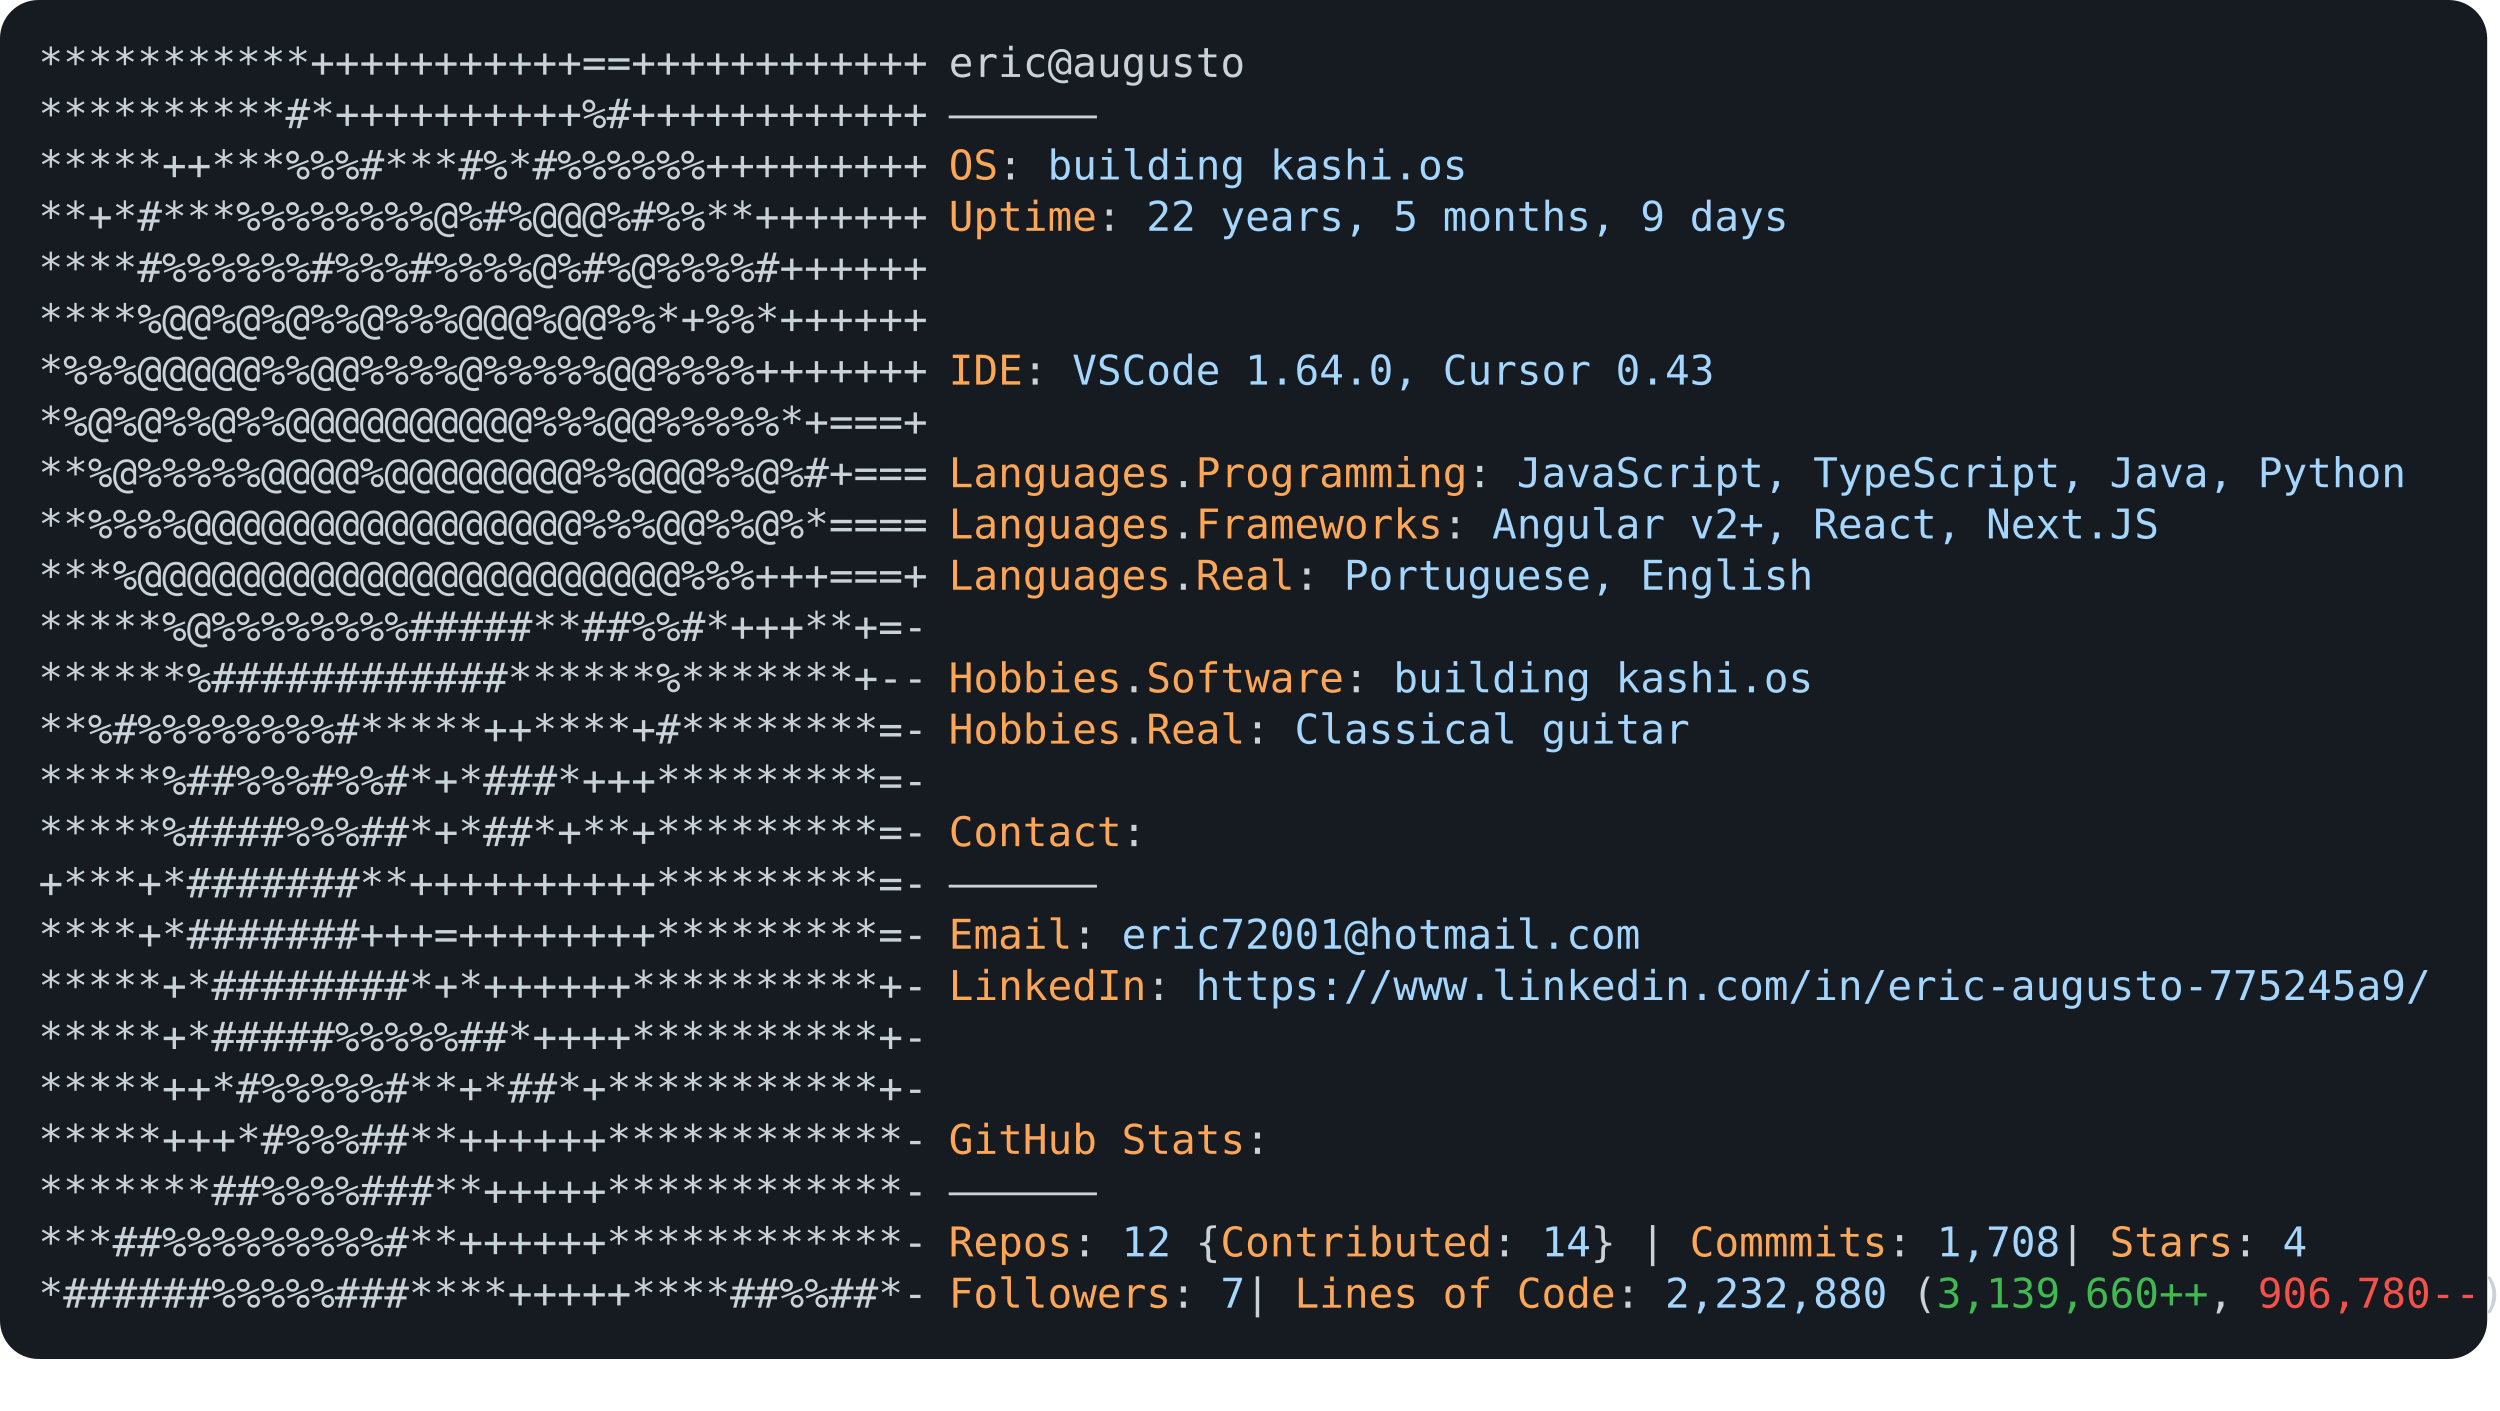
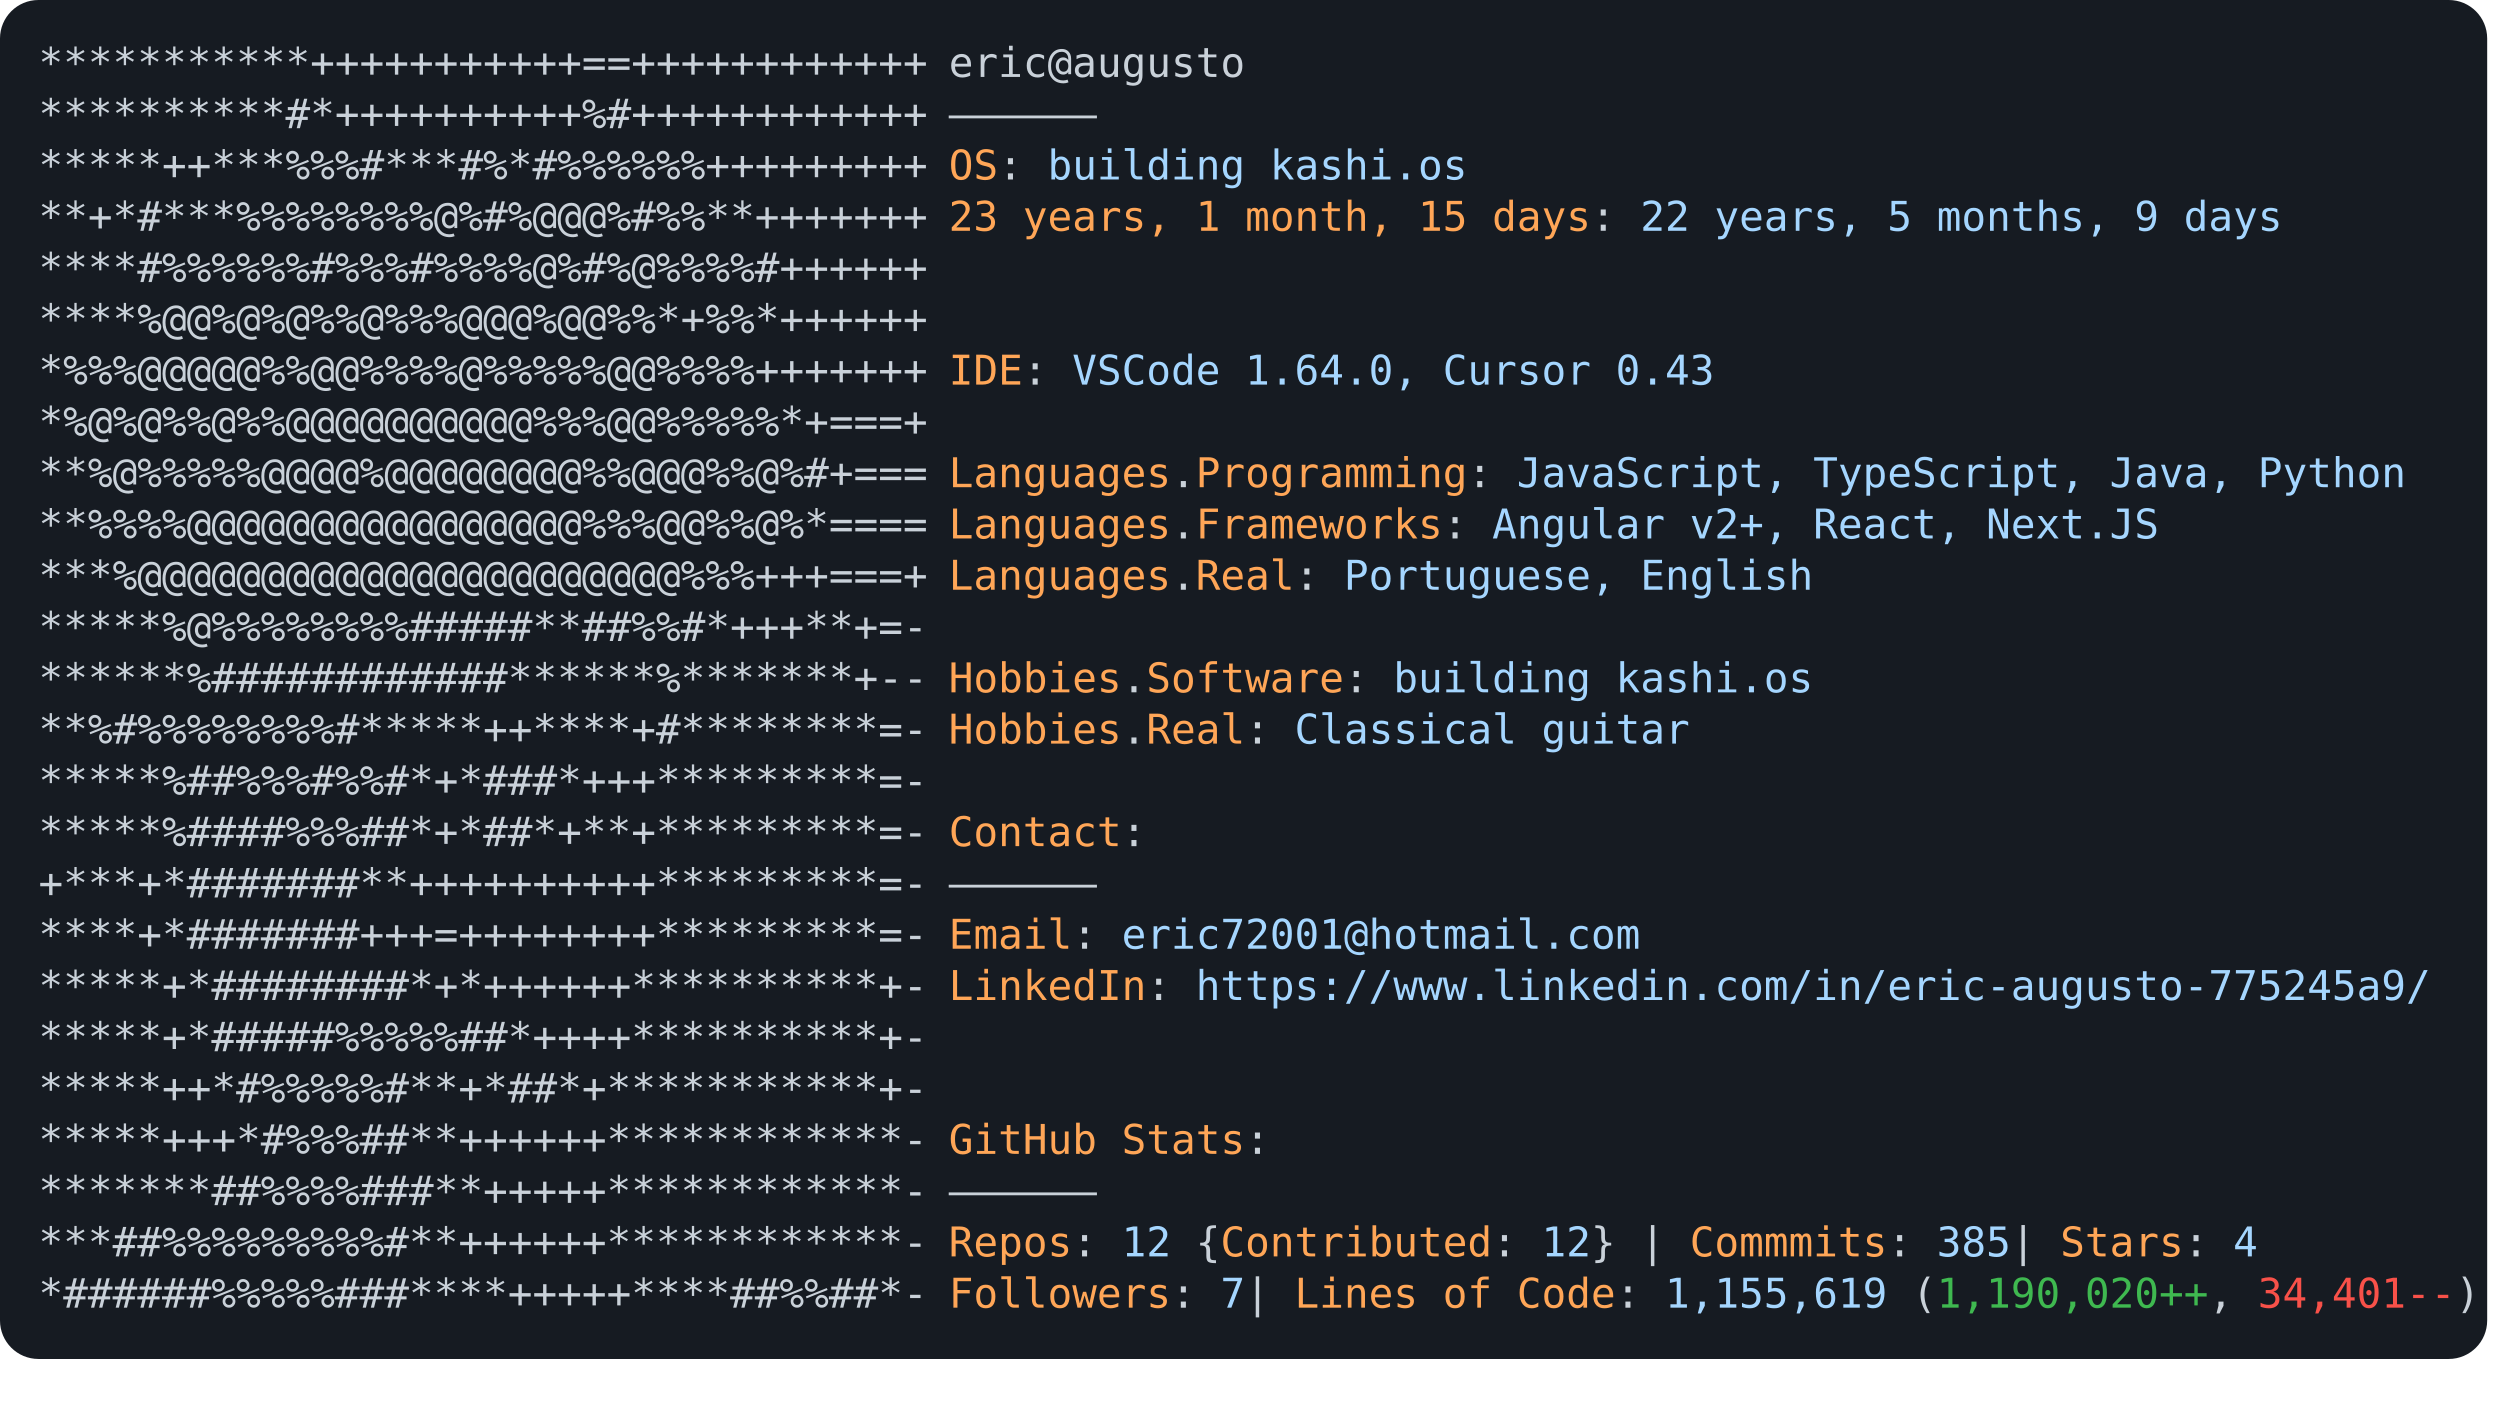
<svg xmlns="http://www.w3.org/2000/svg" font-family="Andale Mono,AndaleMono,Consolas,monospace" width="975px" height="550px" font-size="16px">
  <style>
.keyColor {fill: #ffa657;}
.valueColor {fill: #a5d6ff;}
.addColor {fill: #3fb950;}
.delColor {fill: #f85149;}
.commentColor {fill: #8b949e;}
text, tspan {white-space: pre;}
</style>
  <rect width="970px" height="530px" fill="#161b22" rx="15" />
  <text x="15" y="30" fill="#c9d1d9" class="ascii">
    <tspan x="15" y="30">***********+++++++++++==++++++++++++</tspan>
    <tspan x="15" y="50">**********#*++++++++++%#++++++++++++</tspan>
    <tspan x="15" y="70">*****++***%%%#***#%*#%%%%%%+++++++++</tspan>
    <tspan x="15" y="90">**+*#***%%%%%%%%@%#%@@@%#%%**+++++++</tspan>
    <tspan x="15" y="110">****#%%%%%%#%%%#%%%%@%#%@%%%%#++++++</tspan>
    <tspan x="15" y="130">****%@@%@%@%%@%%%@@@%@@%%*+%%*++++++</tspan>
    <tspan x="15" y="150">*%%%@@@@@%%@@%%%%@%%%%%@@%%%%+++++++</tspan>
    <tspan x="15" y="170">*%@%@%%@%%@@@@@@@@@@%%%@@%%%%%*+===+</tspan>
    <tspan x="15" y="190">**%@%%%%%@@@@%@@@@@@@@%%@@@%%@%#+===</tspan>
    <tspan x="15" y="210">**%%%%@@@@@@@@@@@@@@@@%%%@@%%@%*====</tspan>
    <tspan x="15" y="230">***%@@@@@@@@@@@@@@@@@@@@@@%%%+++===+</tspan>
    <tspan x="15" y="250">*****%@%%%%%%%%#####**##%%#*+++**+=-</tspan>
    <tspan x="15" y="270">******%############******%*******+--</tspan>
    <tspan x="15" y="290">**%#%%%%%%%%#*****++****+#********=-</tspan>
    <tspan x="15" y="310">*****%##%%%#%%#*+*###*+++*********=-</tspan>
    <tspan x="15" y="330">*****%####%%%##*+*##*+**+*********=-</tspan>
    <tspan x="15" y="350">+***+*#######**++++++++++*********=-</tspan>
    <tspan x="15" y="370">****+*#######+++=++++++++*********=-</tspan>
    <tspan x="15" y="390">*****+*########*+*++++++**********+-</tspan>
    <tspan x="15" y="410">*****+*#####%%%%%##*++++**********+-</tspan>
    <tspan x="15" y="430">*****++*#%%%%%#**+*##*+***********+-</tspan>
    <tspan x="15" y="450">*****+++*#%%%##**++++++************-</tspan>
    <tspan x="15" y="470">*******##%%%%###**+++++************-</tspan>
    <tspan x="15" y="490">***##%%%%%%%%%#**++++++************-</tspan>
    <tspan x="15" y="510">*######%%%%%###****+++++****##%%##*-</tspan>
  </text>
  <text x="370" y="30" fill="#c9d1d9">
    <tspan x="370" y="30">eric@augusto</tspan>
    <tspan x="370" y="50">——————</tspan>
    <tspan x="370" y="70" class="keyColor">OS</tspan>: <tspan class="valueColor">
      <a href="https://ericaugusto-os.pages.dev" target="_blank">
        <tspan class="valueColor">building kashi.os</tspan>
      </a>
    </tspan>
-     <tspan x="370" y="90" class="keyColor">Uptime</tspan>: <tspan class="valueColor">22 years, 5 months, 9 days</tspan>
+     <tspan x="370" y="90" class="keyColor">23 years, 1 month, 15 days</tspan>: <tspan class="valueColor">22 years, 5 months, 9 days</tspan>
    <tspan x="370" y="150" class="keyColor">IDE</tspan>: <tspan class="valueColor">VSCode 1.64.0, Cursor 0.43</tspan>
    <tspan x="370" y="190" class="keyColor">Languages</tspan>.<tspan class="keyColor">Programming</tspan>: <tspan class="valueColor">JavaScript, TypeScript, Java, Python</tspan>
    <tspan x="370" y="210" class="keyColor">Languages</tspan>.<tspan class="keyColor">Frameworks</tspan>: <tspan class="valueColor">Angular v2+, React, Next.JS</tspan>
    <tspan x="370" y="230" class="keyColor">Languages</tspan>.<tspan class="keyColor">Real</tspan>: <tspan class="valueColor">Portuguese, English</tspan>
    <tspan x="370" y="270" class="keyColor">Hobbies</tspan>.<tspan class="keyColor">Software</tspan>: <tspan class="valueColor">
      <a href="https://ericaugusto-os.pages.dev">building kashi.os</a>
    </tspan>
    <tspan x="370" y="290" class="keyColor">Hobbies</tspan>.<tspan class="keyColor">Real</tspan>: <tspan class="valueColor">Classical guitar</tspan>
    <tspan x="370" y="330" class="keyColor">Contact</tspan>:
<tspan x="370" y="350">——————</tspan>
    <tspan x="370" y="370" class="keyColor">Email</tspan>: <tspan class="valueColor">eric72001@hotmail.com</tspan>
    <tspan x="370" y="390" class="keyColor">LinkedIn</tspan>: <tspan class="valueColor">
      <a href="https://www.linkedin.com/in/eric-augusto-775245a9/" target="_blank">
        <tspan class="valueColor">https://www.linkedin.com/in/eric-augusto-775245a9/</tspan>
      </a>
    </tspan>
    <tspan x="370" y="450" class="keyColor">GitHub Stats</tspan>:
<tspan x="370" y="470">——————</tspan>
-     <tspan x="370" y="490" class="keyColor">Repos</tspan>: <tspan class="valueColor">12</tspan> {<tspan class="keyColor">Contributed</tspan>: <tspan class="valueColor">14</tspan>}  | <tspan class="keyColor">Commmits</tspan>: <tspan class="valueColor">1,708  </tspan>| <tspan class="keyColor">Stars</tspan>: <tspan class="valueColor">4</tspan>
-     <tspan x="370" y="510" class="keyColor">Followers</tspan>: <tspan class="valueColor">7   </tspan>| <tspan class="keyColor">Lines of Code</tspan>: <tspan class="valueColor">2,232,880</tspan> (<tspan class="addColor">3,139,660++</tspan>, <tspan class="delColor">906,780--</tspan>)
+     <tspan x="370" y="490" class="keyColor">Repos</tspan>: <tspan class="valueColor">12</tspan> {<tspan class="keyColor">Contributed</tspan>: <tspan class="valueColor">12</tspan>}  | <tspan class="keyColor">Commmits</tspan>: <tspan class="valueColor">385    </tspan>| <tspan class="keyColor">Stars</tspan>: <tspan class="valueColor">4</tspan>
+     <tspan x="370" y="510" class="keyColor">Followers</tspan>: <tspan class="valueColor">7   </tspan>| <tspan class="keyColor">Lines of Code</tspan>: <tspan class="valueColor">1,155,619</tspan> (<tspan class="addColor">1,190,020++</tspan>, <tspan class="delColor">34,401--</tspan>)
</text>
</svg>
